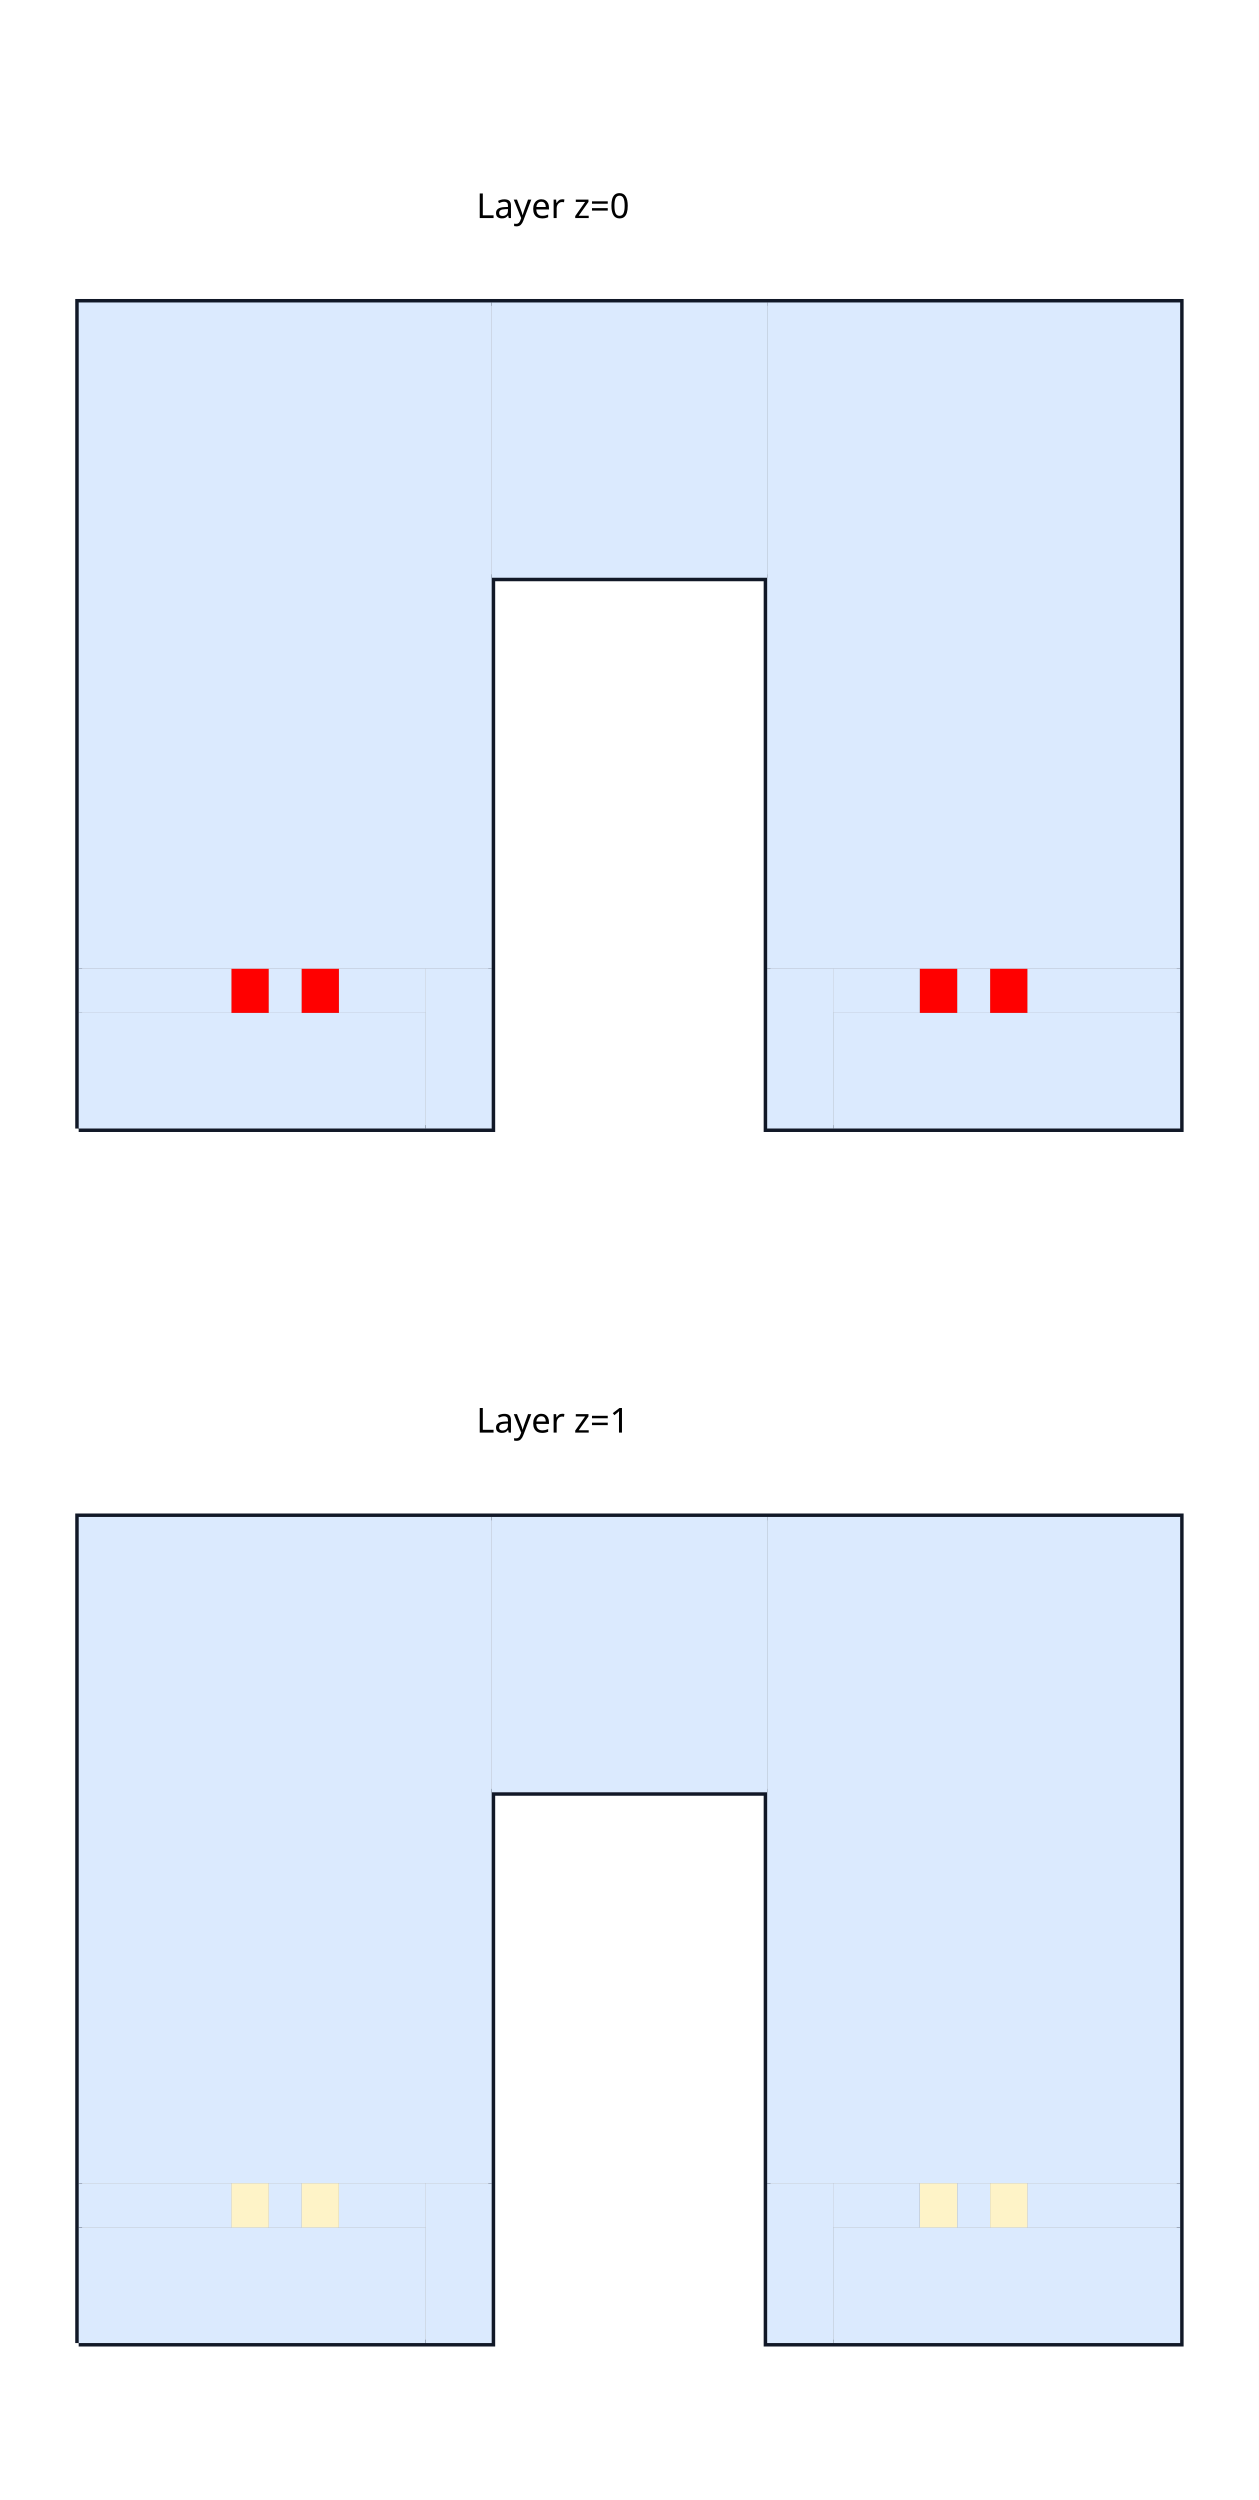
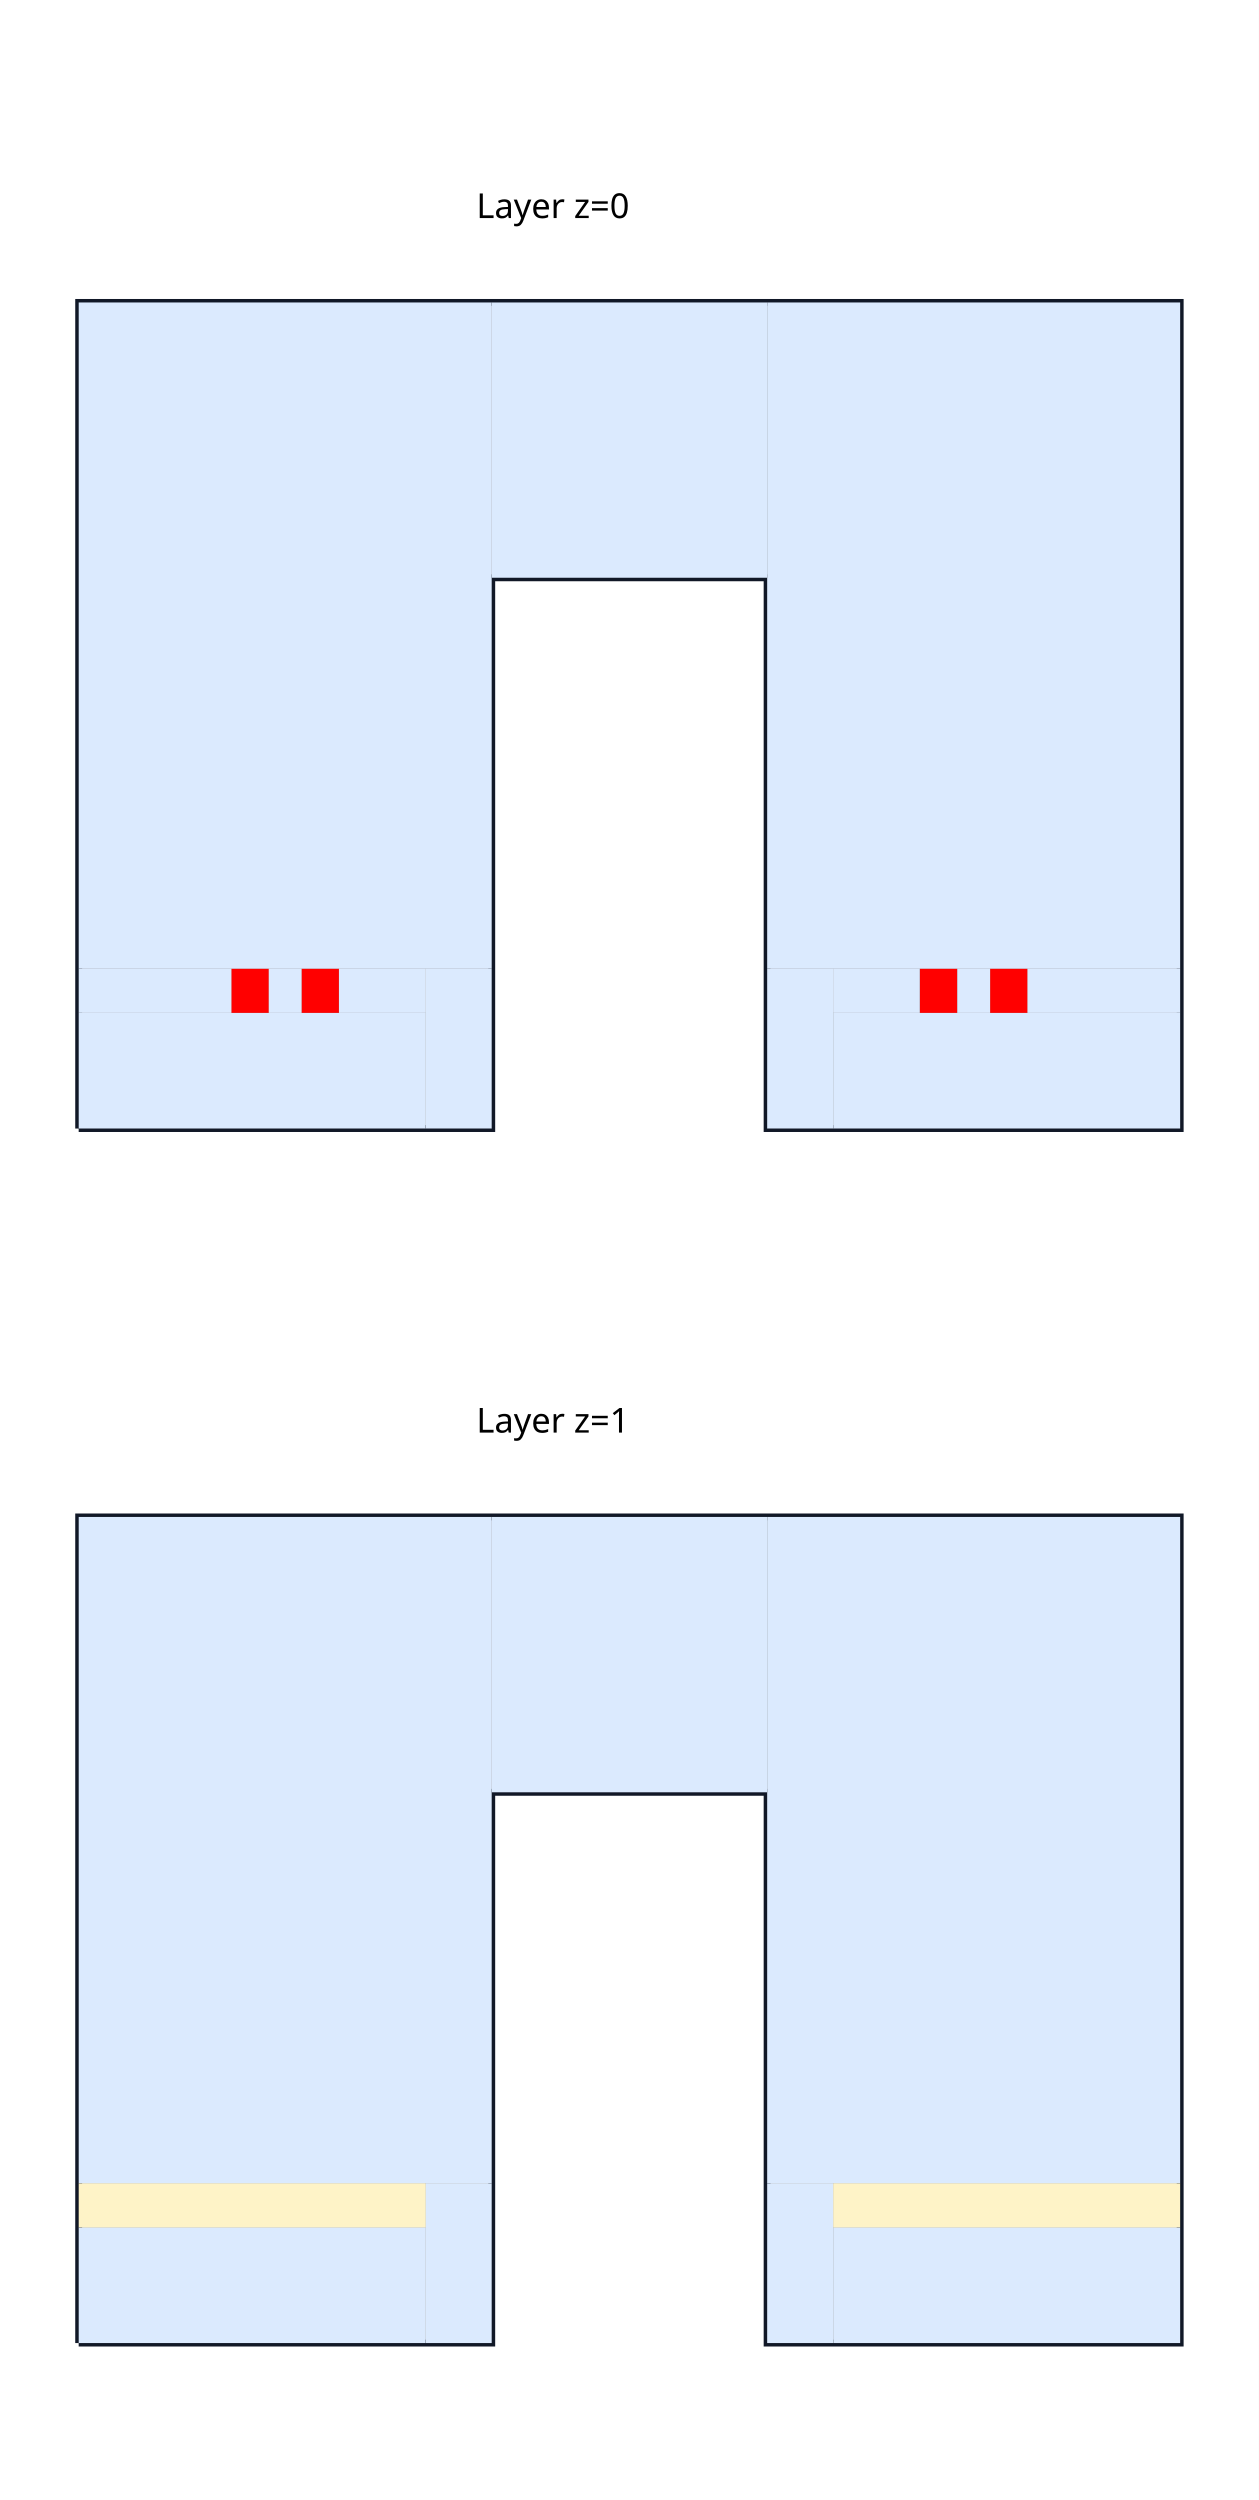
<svg xmlns="http://www.w3.org/2000/svg" width="640" height="1271" viewBox="0 0 640 1271">
  <rect width="100%" height="100%" fill="white" />
  <g>
    <polyline data-points="-8,-6 -2,-6 -2,2 2,2 2,-6 8,-6 8,6 -8,6 -8,-6" data-type="line" data-label="outline" points="40,573.754 250,573.754 250,293.754 390,293.754 390,573.754 600,573.754 600,153.754 40,153.754 40,573.754" fill="none" stroke="#111827" stroke-width="3.5" />
  </g>
  <g>
-     <polyline data-points="-8,-23.641666666666666 -2,-23.641666666666666 -2,-15.641666666666666 2,-15.641666666666666 2,-23.641666666666666 8,-23.641666666666666 8,-11.641666666666666 -8,-11.641666666666666 -8,-23.641666666666666" data-type="line" data-label="outline" points="40,1191.212 250,1191.212 250,911.212 390,911.212 390,1191.212 600,1191.212 600,771.212 40,771.212 40,1191.212" fill="none" stroke="#111827" stroke-width="3.5" />
+     <polyline data-points="-8,-23.64166666666667 -2,-23.64166666666667 -2,-15.64166666666667 2,-15.64166666666667 2,-23.64166666666667 8,-23.64166666666667 8,-11.64166666666667 -8,-11.64166666666667 -8,-23.64166666666667" data-type="line" data-label="outline" points="40,1191.213 250,1191.213 250,911.212 390,911.212 390,1191.213 600,1191.213 600,771.213 40,771.213 40,1191.213" fill="none" stroke="#111827" stroke-width="3.5" />
  </g>
  <g>
-     <rect data-type="rect" data-label="node" data-x="-5" data-y="1.1600000000000001" x="40" y="153.754" width="210" height="338.8" fill="#dbeafe" stroke="black" stroke-width="0.029" />
+     <rect data-type="rect" data-label="node" data-x="-5" data-y="1.1600000000000008" x="40" y="153.754" width="210" height="338.8" fill="#dbeafe" stroke="black" stroke-width="0.029" />
  </g>
  <g>
-     <rect data-type="rect" data-label="node" data-x="5" data-y="1.1600000000000001" x="390" y="153.754" width="210" height="338.8" fill="#dbeafe" stroke="black" stroke-width="0.029" />
+     <rect data-type="rect" data-label="node" data-x="5" data-y="1.1600000000000008" x="390" y="153.754" width="210" height="338.8" fill="#dbeafe" stroke="black" stroke-width="0.029" />
  </g>
  <g>
    <rect data-type="rect" data-label="node" data-x="0" data-y="4" x="250" y="153.754" width="140" height="140" fill="#dbeafe" stroke="black" stroke-width="0.029" />
  </g>
  <g>
    <rect data-type="rect" data-label="node" data-x="-5.48" data-y="-5.16" x="40" y="514.954" width="176.4" height="58.8" fill="#dbeafe" stroke="black" stroke-width="0.029" />
  </g>
  <g>
    <rect data-type="rect" data-label="node" data-x="5.48" data-y="-5.16" x="423.6" y="514.954" width="176.4" height="58.8" fill="#dbeafe" stroke="black" stroke-width="0.029" />
  </g>
  <g>
-     <rect data-type="rect" data-label="node" data-x="-2.48" data-y="-4.84" x="216.4" y="492.554" width="33.6" height="81.2" fill="#dbeafe" stroke="black" stroke-width="0.029" />
+     <rect data-type="rect" data-label="node" data-x="-2.4800000000000004" data-y="-4.84" x="216.4" y="492.554" width="33.6" height="81.2" fill="#dbeafe" stroke="black" stroke-width="0.029" />
  </g>
  <g>
-     <rect data-type="rect" data-label="node" data-x="2.48" data-y="-4.84" x="390" y="492.554" width="33.6" height="81.2" fill="#dbeafe" stroke="black" stroke-width="0.029" />
+     <rect data-type="rect" data-label="node" data-x="2.4800000000000004" data-y="-4.84" x="390" y="492.554" width="33.6" height="81.2" fill="#dbeafe" stroke="black" stroke-width="0.029" />
  </g>
  <g>
-     <rect data-type="rect" data-label="node" data-x="-6.890000000000001" data-y="-3.999999999999999" x="40" y="492.554" width="77.7" height="22.4" fill="#dbeafe" stroke="black" stroke-width="0.029" />
+     <rect data-type="rect" data-label="node" data-x="6.890000000000001" data-y="-4" x="522.3" y="492.554" width="77.7" height="22.4" fill="#dbeafe" stroke="black" stroke-width="0.029" />
  </g>
  <g>
-     <rect data-type="rect" data-label="node" data-x="-5" data-y="-3.999999999999999" x="136.6" y="492.554" width="16.8" height="22.4" fill="#dbeafe" stroke="black" stroke-width="0.029" />
+     <rect data-type="rect" data-label="node" data-x="-6.89" data-y="-4" x="40" y="492.554" width="77.7" height="22.4" fill="#dbeafe" stroke="black" stroke-width="0.029" />
  </g>
  <g>
-     <rect data-type="rect" data-label="node" data-x="-3.59" data-y="-3.999999999999999" x="172.3" y="492.554" width="44.1" height="22.4" fill="#dbeafe" stroke="black" stroke-width="0.029" />
+     <rect data-type="rect" data-label="node" data-x="-5" data-y="-4" x="136.6" y="492.554" width="16.8" height="22.4" fill="#dbeafe" stroke="black" stroke-width="0.029" />
  </g>
  <g>
-     <rect data-type="rect" data-label="node" data-x="3.59" data-y="-3.999999999999999" x="423.6" y="492.554" width="44.1" height="22.4" fill="#dbeafe" stroke="black" stroke-width="0.029" />
+     <rect data-type="rect" data-label="node" data-x="-3.5900000000000003" data-y="-4" x="172.3" y="492.554" width="44.1" height="22.4" fill="#dbeafe" stroke="black" stroke-width="0.029" />
  </g>
  <g>
-     <rect data-type="rect" data-label="node" data-x="5" data-y="-3.999999999999999" x="486.6" y="492.554" width="16.8" height="22.4" fill="#dbeafe" stroke="black" stroke-width="0.029" />
+     <rect data-type="rect" data-label="node" data-x="3.5900000000000007" data-y="-4" x="423.6" y="492.554" width="44.1" height="22.4" fill="#dbeafe" stroke="black" stroke-width="0.029" />
  </g>
  <g>
-     <rect data-type="rect" data-label="node" data-x="6.889999999999999" data-y="-3.999999999999999" x="522.3" y="492.554" width="77.7" height="22.4" fill="#dbeafe" stroke="black" stroke-width="0.029" />
+     <rect data-type="rect" data-label="node" data-x="5" data-y="-4" x="486.6" y="492.554" width="16.8" height="22.4" fill="#dbeafe" stroke="black" stroke-width="0.029" />
  </g>
  <g>
    <rect data-type="rect" data-label="node" data-x="-5.51" data-y="-4" x="117.7" y="492.554" width="18.9" height="22.4" fill="red" stroke="black" stroke-width="0.029" />
  </g>
  <g>
    <rect data-type="rect" data-label="node" data-x="-4.49" data-y="-4" x="153.4" y="492.554" width="18.9" height="22.4" fill="red" stroke="black" stroke-width="0.029" />
  </g>
  <g>
    <rect data-type="rect" data-label="node" data-x="4.49" data-y="-4" x="467.7" y="492.554" width="18.9" height="22.4" fill="red" stroke="black" stroke-width="0.029" />
  </g>
  <g>
    <rect data-type="rect" data-label="node" data-x="5.51" data-y="-4" x="503.4" y="492.554" width="18.9" height="22.4" fill="red" stroke="black" stroke-width="0.029" />
  </g>
  <g>
-     <rect data-type="rect" data-label="node" data-x="-5" data-y="-16.481666666666666" x="40" y="771.212" width="210" height="338.8" fill="#dbeafe" stroke="black" stroke-width="0.029" />
+     <rect data-type="rect" data-label="node" data-x="-5" data-y="-16.48166666666667" x="40" y="771.213" width="210" height="338.8" fill="#dbeafe" stroke="black" stroke-width="0.029" />
  </g>
  <g>
-     <rect data-type="rect" data-label="node" data-x="5" data-y="-16.481666666666666" x="390" y="771.212" width="210" height="338.8" fill="#dbeafe" stroke="black" stroke-width="0.029" />
+     <rect data-type="rect" data-label="node" data-x="5" data-y="-16.48166666666667" x="390" y="771.213" width="210" height="338.8" fill="#dbeafe" stroke="black" stroke-width="0.029" />
  </g>
  <g>
-     <rect data-type="rect" data-label="node" data-x="0" data-y="-13.641666666666666" x="250" y="771.212" width="140" height="140" fill="#dbeafe" stroke="black" stroke-width="0.029" />
+     <rect data-type="rect" data-label="node" data-x="0" data-y="-13.64166666666667" x="250" y="771.213" width="140" height="140" fill="#dbeafe" stroke="black" stroke-width="0.029" />
  </g>
  <g>
-     <rect data-type="rect" data-label="node" data-x="-5.48" data-y="-22.801666666666666" x="40" y="1132.412" width="176.4" height="58.8" fill="#dbeafe" stroke="black" stroke-width="0.029" />
+     <rect data-type="rect" data-label="node" data-x="-5.48" data-y="-22.80166666666667" x="40" y="1132.412" width="176.4" height="58.8" fill="#dbeafe" stroke="black" stroke-width="0.029" />
  </g>
  <g>
-     <rect data-type="rect" data-label="node" data-x="5.48" data-y="-22.801666666666666" x="423.6" y="1132.412" width="176.4" height="58.8" fill="#dbeafe" stroke="black" stroke-width="0.029" />
+     <rect data-type="rect" data-label="node" data-x="5.48" data-y="-22.80166666666667" x="423.6" y="1132.412" width="176.4" height="58.8" fill="#dbeafe" stroke="black" stroke-width="0.029" />
  </g>
  <g>
-     <rect data-type="rect" data-label="node" data-x="-2.48" data-y="-22.481666666666666" x="216.4" y="1110.013" width="33.6" height="81.2" fill="#dbeafe" stroke="black" stroke-width="0.029" />
+     <rect data-type="rect" data-label="node" data-x="-2.4800000000000004" data-y="-22.48166666666667" x="216.4" y="1110.013" width="33.6" height="81.2" fill="#dbeafe" stroke="black" stroke-width="0.029" />
  </g>
  <g>
-     <rect data-type="rect" data-label="node" data-x="2.48" data-y="-22.481666666666666" x="390" y="1110.013" width="33.6" height="81.2" fill="#dbeafe" stroke="black" stroke-width="0.029" />
+     <rect data-type="rect" data-label="node" data-x="2.4800000000000004" data-y="-22.48166666666667" x="390" y="1110.013" width="33.6" height="81.2" fill="#dbeafe" stroke="black" stroke-width="0.029" />
  </g>
  <g>
-     <rect data-type="rect" data-label="node" data-x="-6.890000000000001" data-y="-21.641666666666666" x="40" y="1110.013" width="77.7" height="22.4" fill="#dbeafe" stroke="black" stroke-width="0.029" />
+     <rect data-type="rect" data-label="node" data-x="-5.48" data-y="-21.64166666666667" x="40" y="1110.013" width="176.4" height="22.4" fill="#fef3c7" stroke="black" stroke-width="0.029" />
  </g>
  <g>
-     <rect data-type="rect" data-label="node" data-x="-5" data-y="-21.641666666666666" x="136.6" y="1110.013" width="16.8" height="22.4" fill="#dbeafe" stroke="black" stroke-width="0.029" />
+     <rect data-type="rect" data-label="node" data-x="5.48" data-y="-21.64166666666667" x="423.6" y="1110.013" width="176.4" height="22.4" fill="#fef3c7" stroke="black" stroke-width="0.029" />
  </g>
-   <g>
-     <rect data-type="rect" data-label="node" data-x="-3.59" data-y="-21.641666666666666" x="172.3" y="1110.013" width="44.1" height="22.4" fill="#dbeafe" stroke="black" stroke-width="0.029" />
-   </g>
-   <g>
-     <rect data-type="rect" data-label="node" data-x="3.59" data-y="-21.641666666666666" x="423.6" y="1110.013" width="44.1" height="22.4" fill="#dbeafe" stroke="black" stroke-width="0.029" />
-   </g>
-   <g>
-     <rect data-type="rect" data-label="node" data-x="5" data-y="-21.641666666666666" x="486.6" y="1110.013" width="16.8" height="22.4" fill="#dbeafe" stroke="black" stroke-width="0.029" />
-   </g>
-   <g>
-     <rect data-type="rect" data-label="node" data-x="6.889999999999999" data-y="-21.641666666666666" x="522.3" y="1110.013" width="77.7" height="22.4" fill="#dbeafe" stroke="black" stroke-width="0.029" />
-   </g>
-   <g>
-     <rect data-type="rect" data-label="node" data-x="-5.51" data-y="-21.641666666666666" x="117.7" y="1110.013" width="18.9" height="22.4" fill="#fef3c7" stroke="black" stroke-width="0.029" />
-   </g>
-   <g>
-     <rect data-type="rect" data-label="node" data-x="-4.49" data-y="-21.641666666666666" x="153.4" y="1110.013" width="18.9" height="22.4" fill="#fef3c7" stroke="black" stroke-width="0.029" />
-   </g>
-   <g>
-     <rect data-type="rect" data-label="node" data-x="4.49" data-y="-21.641666666666666" x="467.7" y="1110.013" width="18.9" height="22.4" fill="#fef3c7" stroke="black" stroke-width="0.029" />
-   </g>
-   <g>
-     <rect data-type="rect" data-label="node" data-x="5.51" data-y="-21.641666666666666" x="503.4" y="1110.013" width="18.9" height="22.4" fill="#fef3c7" stroke="black" stroke-width="0.029" />
-   </g>
-   <text data-type="text" data-label="Layer z=0" data-x="0" data-y="7.613333333333333" x="320" y="97.288" fill="black" font-size="17.5" font-family="sans-serif" text-anchor="end" dominant-baseline="text-before-edge">Layer z=0</text>
-   <text data-type="text" data-label="Layer z=1" data-x="0" data-y="-10.028333333333332" x="320" y="714.746" fill="black" font-size="17.5" font-family="sans-serif" text-anchor="end" dominant-baseline="text-before-edge">Layer z=1</text>
+   <text data-type="text" data-label="Layer z=0" data-x="0" data-y="7.613333333333335" x="320" y="97.287" fill="black" font-size="17.5" font-family="sans-serif" text-anchor="end" dominant-baseline="text-before-edge">Layer z=0</text>
+   <text data-type="text" data-label="Layer z=1" data-x="0" data-y="-10.028333333333334" x="320" y="714.746" fill="black" font-size="17.5" font-family="sans-serif" text-anchor="end" dominant-baseline="text-before-edge">Layer z=1</text>
  <g id="crosshair" style="display: none">
    <line id="crosshair-h" y1="0" y2="1271" stroke="#666" stroke-width="0.5" />
    <line id="crosshair-v" x1="0" x2="640" stroke="#666" stroke-width="0.5" />
    <text id="coordinates" font-family="monospace" font-size="12" fill="#666" />
  </g>
</svg>
